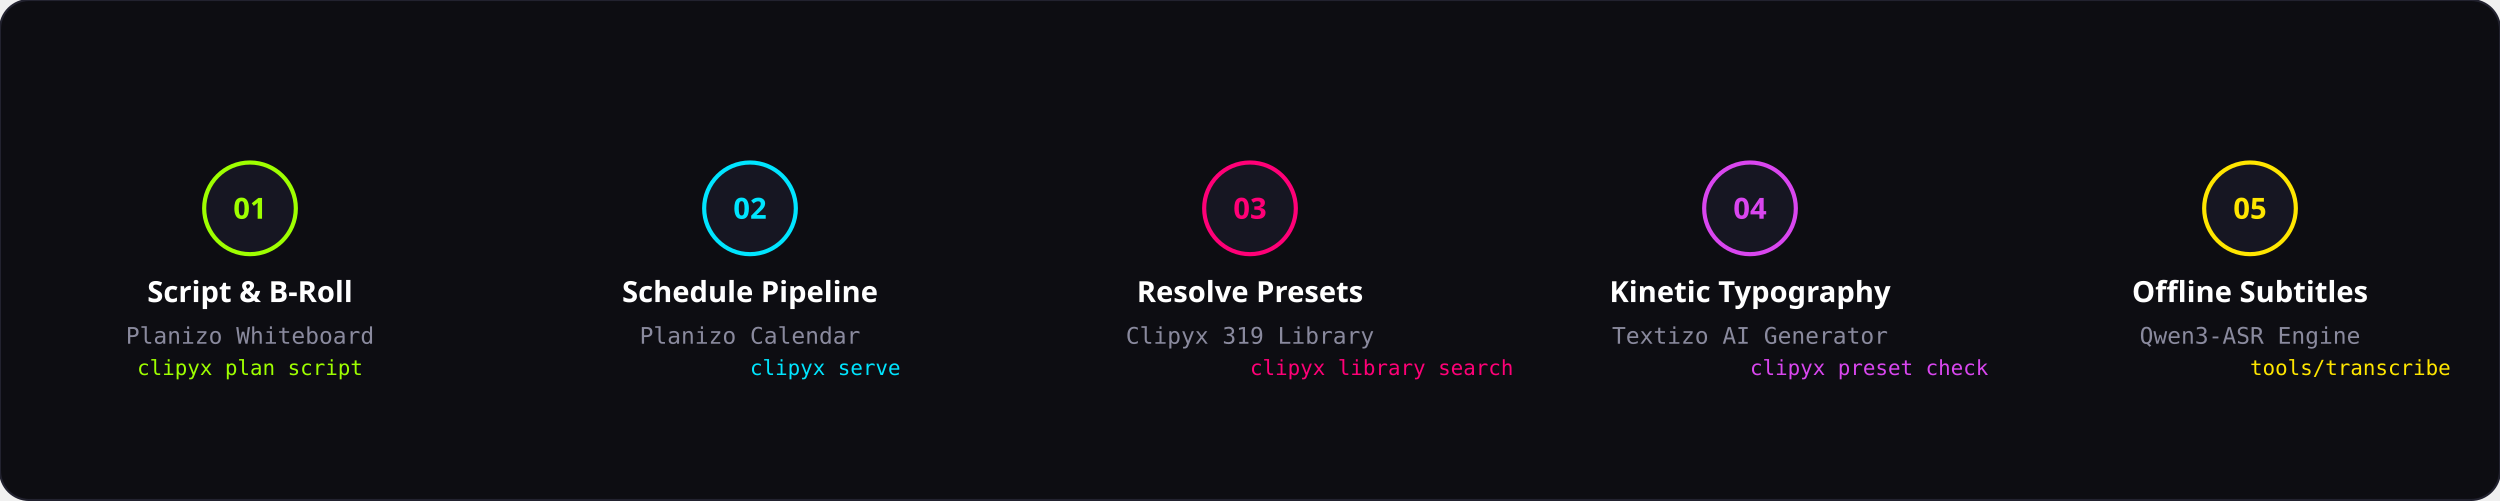
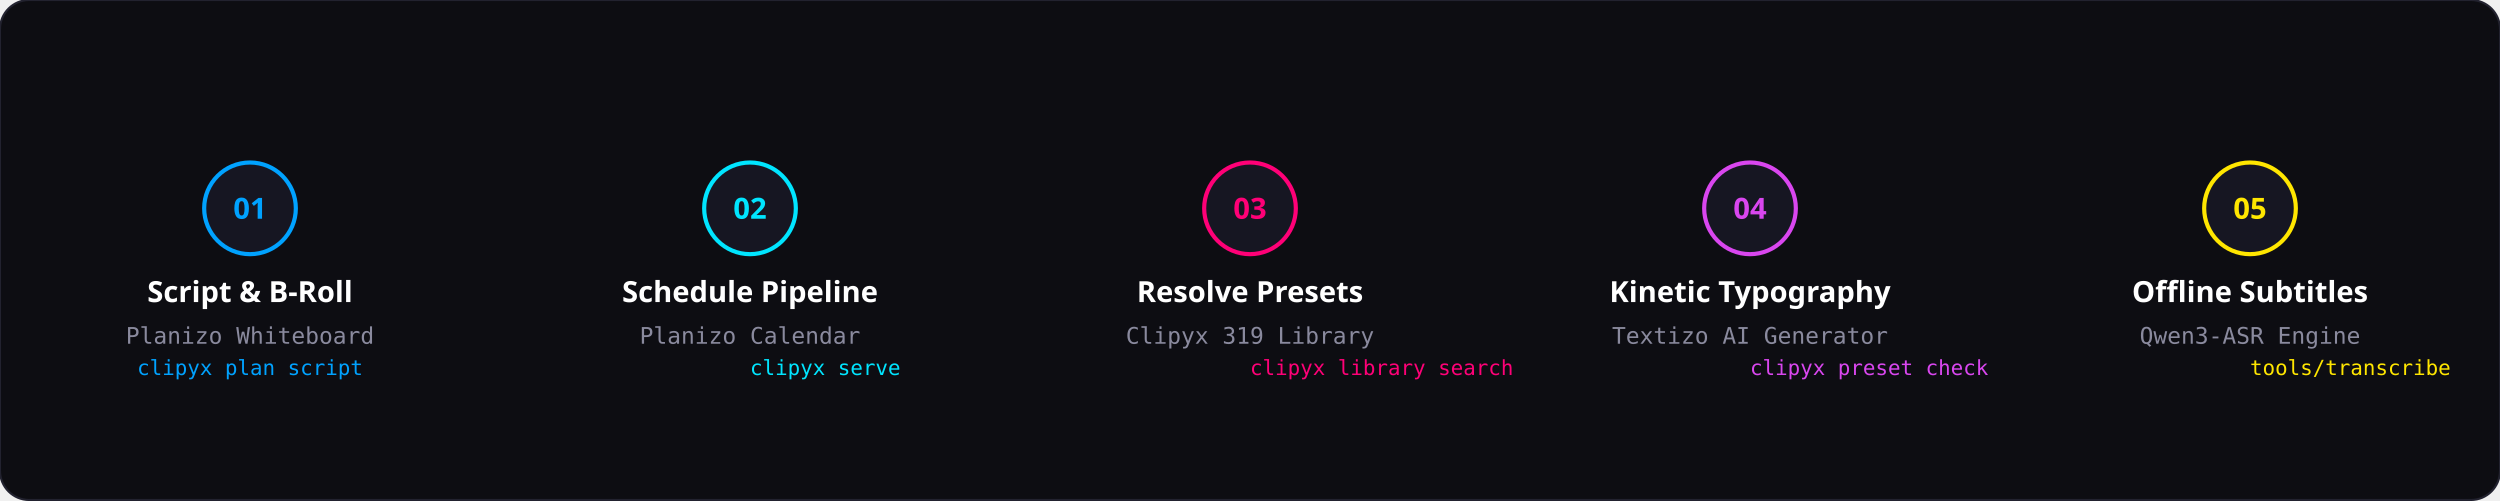
<svg xmlns="http://www.w3.org/2000/svg" viewBox="0 0 1200 240" width="100%" height="240">
  <defs>
    <linearGradient id="wfGrad" x1="0%" y1="0%" x2="100%" y2="0%">
-       <stop offset="0%" stop-color="#9eff00" />
+       <stop offset="0%" stop-color="#00a2ff" />
      <stop offset="50%" stop-color="#00e5ff" />
      <stop offset="100%" stop-color="#d946ef" />
    </linearGradient>
  </defs>
  <style>
    @keyframes marchLine {
      0% { stroke-dashoffset: 100; }
      100% { stroke-dashoffset: 0; }
    }
    .flow-line {
      stroke: url(#wfGrad);
      stroke-width: 3;
      stroke-dasharray: 6 8;
      animation: marchLine 5s linear infinite;
    }
    .step-title { font-family: sans-serif; font-size: 14px; font-weight: 700; fill: #ffffff; }
    .step-desc { font-family: monospace; font-size: 11px; fill: #8a8a9e; }
  </style>
  <rect width="1200" height="240" rx="14" fill="#0d0d12" stroke="#22222f" />
  <path d="M 120 100 L 1080 100" fill="none" class="flow-line" />
  <g transform="translate(80, 50)">
-     <circle cx="40" cy="50" r="22" fill="#161622" stroke="#9eff00" stroke-width="2" />
-     <text x="40" y="55" font-family="sans-serif" font-size="14" font-weight="800" fill="#9eff00" text-anchor="middle">01</text>
+     <circle cx="40" cy="50" r="22" fill="#161622" stroke="#00a2ff" stroke-width="2" />
+     <text x="40" y="55" font-family="sans-serif" font-size="14" font-weight="800" fill="#00a2ff" text-anchor="middle">01</text>
    <text x="40" y="95" class="step-title" text-anchor="middle">Script &amp; B-Roll</text>
    <text x="40" y="115" class="step-desc" text-anchor="middle">Planizo Whiteboard</text>
-     <text x="40" y="130" font-family="monospace" font-size="10" fill="#9eff00" text-anchor="middle">clipyx plan script</text>
+     <text x="40" y="130" font-family="monospace" font-size="10" fill="#00a2ff" text-anchor="middle">clipyx plan script</text>
  </g>
  <g transform="translate(320, 50)">
    <circle cx="40" cy="50" r="22" fill="#161622" stroke="#00e5ff" stroke-width="2" />
    <text x="40" y="55" font-family="sans-serif" font-size="14" font-weight="800" fill="#00e5ff" text-anchor="middle">02</text>
    <text x="40" y="95" class="step-title" text-anchor="middle">Schedule Pipeline</text>
    <text x="40" y="115" class="step-desc" text-anchor="middle">Planizo Calendar</text>
    <text x="40" y="130" font-family="monospace" font-size="10" fill="#00e5ff">clipyx serve</text>
  </g>
  <g transform="translate(560, 50)">
    <circle cx="40" cy="50" r="22" fill="#161622" stroke="#ff0077" stroke-width="2" />
    <text x="40" y="55" font-family="sans-serif" font-size="14" font-weight="800" fill="#ff0077" text-anchor="middle">03</text>
    <text x="40" y="95" class="step-title" text-anchor="middle">Resolve Presets</text>
    <text x="40" y="115" class="step-desc" text-anchor="middle">Clipyx 319 Library</text>
    <text x="40" y="130" font-family="monospace" font-size="10" fill="#ff0077">clipyx library search</text>
  </g>
  <g transform="translate(800, 50)">
    <circle cx="40" cy="50" r="22" fill="#161622" stroke="#d946ef" stroke-width="2" />
    <text x="40" y="55" font-family="sans-serif" font-size="14" font-weight="800" fill="#d946ef" text-anchor="middle">04</text>
    <text x="40" y="95" class="step-title" text-anchor="middle">Kinetic Typography</text>
    <text x="40" y="115" class="step-desc" text-anchor="middle">Textizo AI Generator</text>
    <text x="40" y="130" font-family="monospace" font-size="10" fill="#d946ef">clipyx preset check</text>
  </g>
  <g transform="translate(1040, 50)">
    <circle cx="40" cy="50" r="22" fill="#161622" stroke="#ffe600" stroke-width="2" />
    <text x="40" y="55" font-family="sans-serif" font-size="14" font-weight="800" fill="#ffe600" text-anchor="middle">05</text>
    <text x="40" y="95" class="step-title" text-anchor="middle">Offline Subtitles</text>
    <text x="40" y="115" class="step-desc" text-anchor="middle">Qwen3-ASR Engine</text>
    <text x="40" y="130" font-family="monospace" font-size="10" fill="#ffe600">tools/transcribe</text>
  </g>
</svg>
